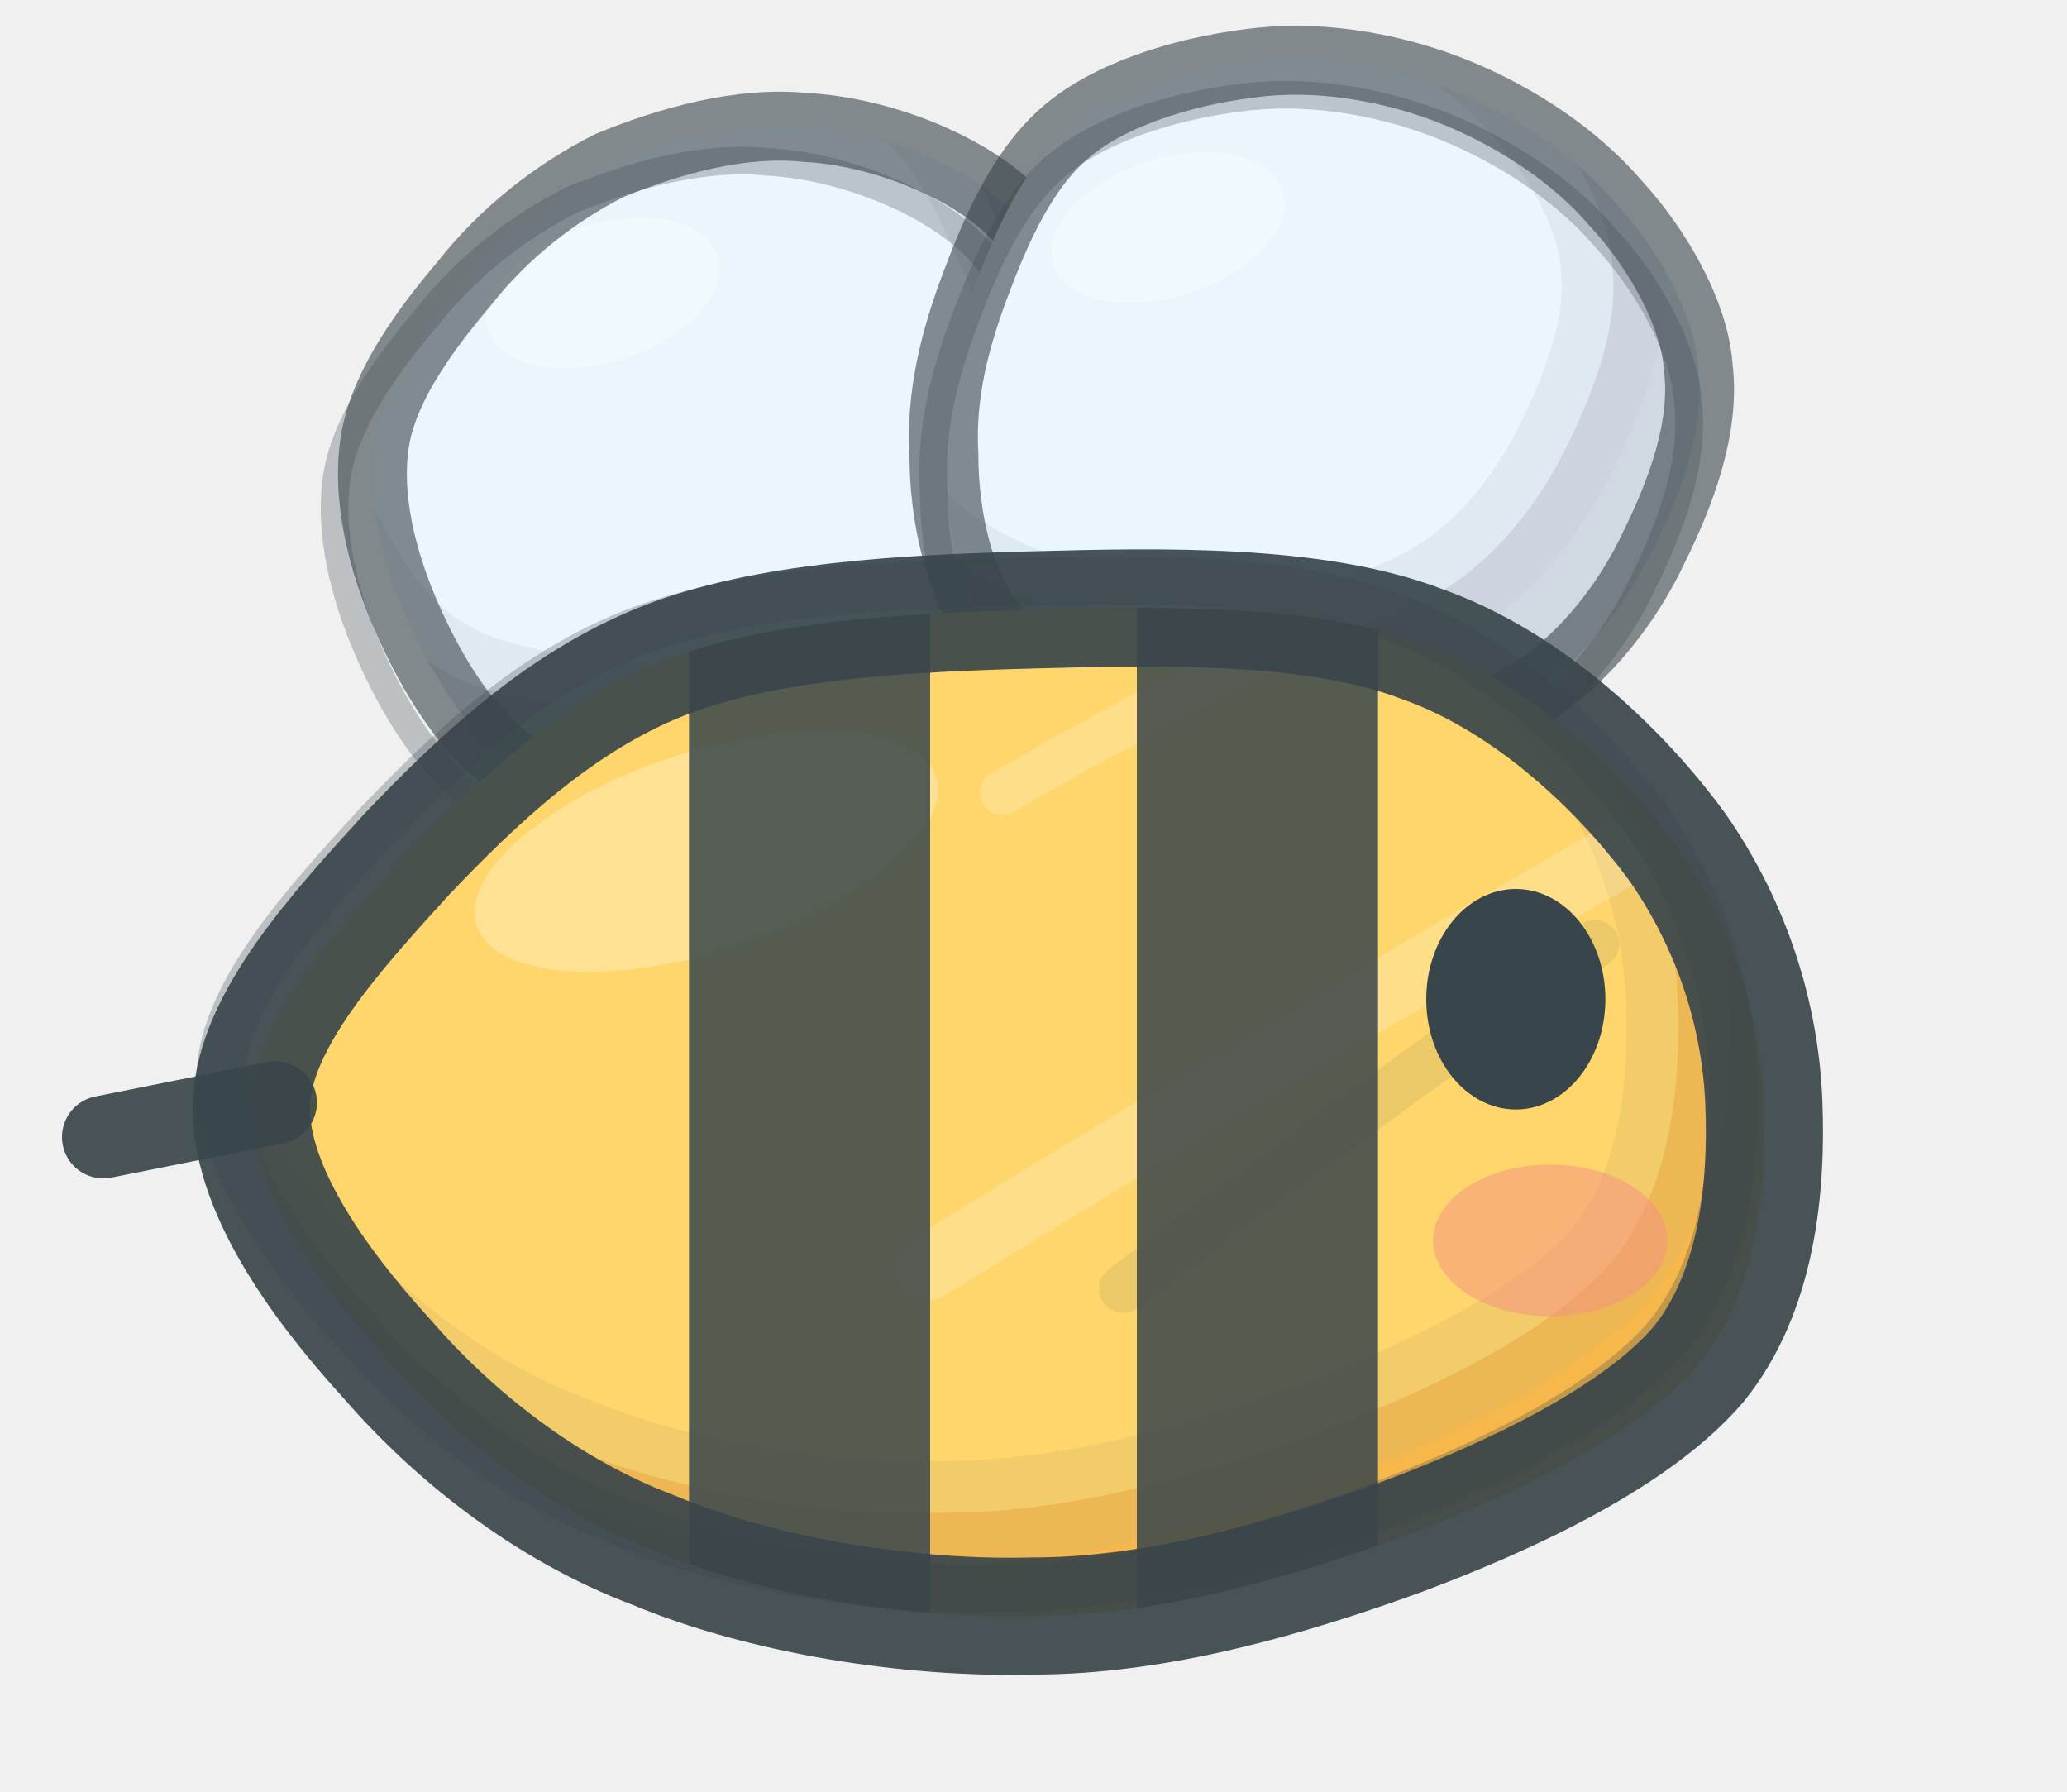
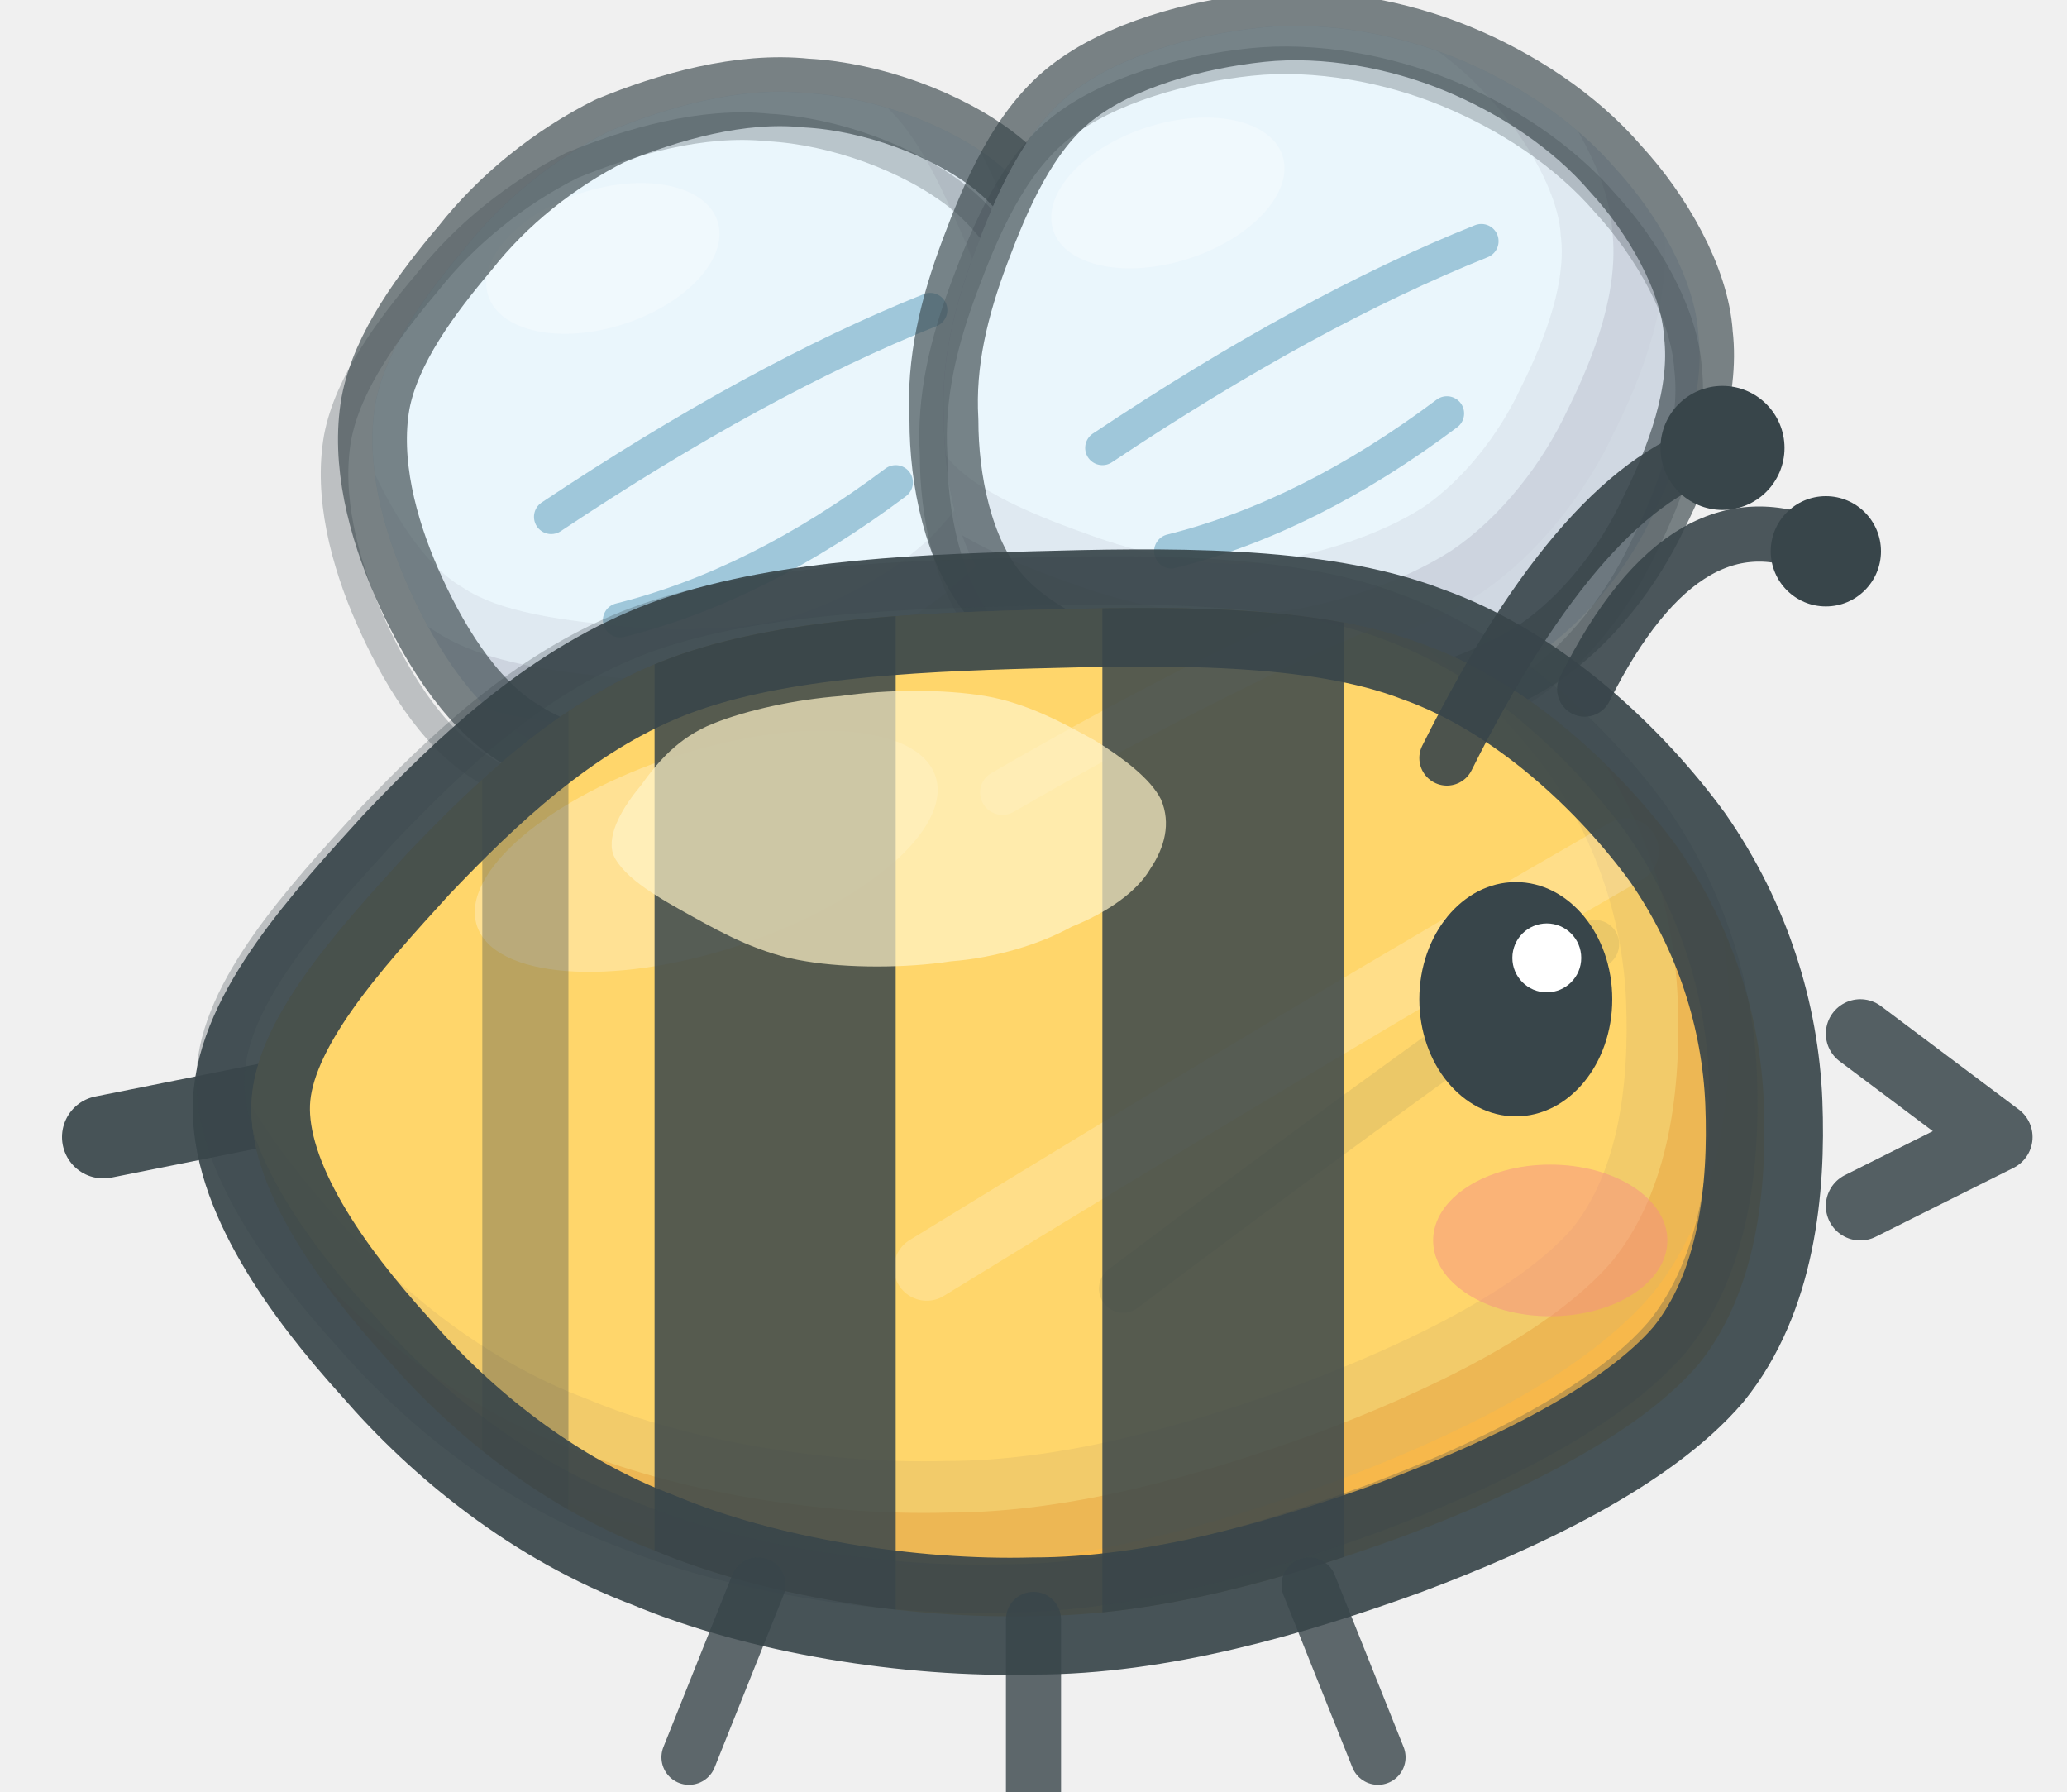
<svg xmlns="http://www.w3.org/2000/svg" width="60" height="52" viewBox="0 0 60 52">
  <clipPath id="c1">
-     <path d="M31.8 10.2C32.5 11.8 33.1 13.6 33 15.2C32.9 16.9 32.2 18.9 31 20.2C29.9 21.5 28 22.6 26.3 23.2C24.6 23.8 22.5 23.8 20.7 23.7C18.8 23.5 16.6 23.3 15.1 22.3C13.6 21.4 12.5 19.5 11.8 17.9C11.1 16.3 10.6 14.4 10.9 12.7C11.2 11.1 12.4 9.5 13.5 8.2C14.6 6.8 16.1 5.6 17.7 4.8C19.4 4.1 21.5 3.5 23.4 3.7C25.3 3.8 27.5 4.6 28.9 5.7C30.3 6.8 31.1 8.6 31.8 10.2Z" />
+     <path d="M31.8 9.2C32.5 10.8 33.1 12.6 33 14.2C32.9 15.9 32.2 17.9 31 19.2C29.9 20.5 28 21.6 26.3 22.2C24.6 22.8 22.5 22.8 20.7 22.7C18.8 22.5 16.6 22.3 15.1 21.3C13.6 20.4 12.5 18.5 11.8 16.9C11.1 15.3 10.6 13.4 10.9 11.7C11.2 10.1 12.4 8.5 13.5 7.2C14.6 5.8 16.1 4.6 17.7 3.8C19.4 3.1 21.5 2.5 23.4 2.7C25.3 2.8 27.5 3.6 28.9 4.7C30.3 5.8 31.1 7.6 31.8 9.2Z" />
  </clipPath>
-   <path d="M31.8 10.2C32.5 11.8 33.1 13.6 33 15.2C32.9 16.9 32.2 18.9 31 20.2C29.9 21.5 28 22.6 26.3 23.2C24.6 23.8 22.5 23.8 20.7 23.7C18.8 23.5 16.6 23.3 15.1 22.3C13.6 21.4 12.5 19.5 11.8 17.9C11.1 16.3 10.6 14.4 10.9 12.7C11.2 11.1 12.4 9.5 13.5 8.2C14.6 6.8 16.1 5.6 17.7 4.8C19.4 4.1 21.5 3.5 23.4 3.7C25.3 3.8 27.5 4.6 28.9 5.7C30.3 6.8 31.1 8.6 31.8 10.2Z" fill="#d0d8e2" />
+   <path d="M31.8 9.2C32.5 10.8 33.1 12.6 33 14.2C32.9 15.9 32.2 17.9 31 19.2C29.9 20.5 28 21.6 26.3 22.2C24.6 22.8 22.5 22.8 20.7 22.7C18.8 22.5 16.6 22.3 15.1 21.3C13.6 20.4 12.5 18.5 11.8 16.9C11.1 15.3 10.6 13.4 10.9 11.7C11.2 10.1 12.4 8.5 13.5 7.2C14.6 5.8 16.1 4.6 17.7 3.8C19.4 3.1 21.5 2.5 23.4 2.7C25.3 2.8 27.5 3.6 28.9 4.7C30.3 5.8 31.1 7.6 31.8 9.2Z" fill="#d0d8e2" />
  <g clip-path="url(#c1)">
-     <path d="M31.8 10.2C32.5 11.8 33.1 13.6 33 15.2C32.9 16.9 32.2 18.9 31 20.2C29.9 21.5 28 22.6 26.3 23.2C24.6 23.8 22.5 23.8 20.7 23.7C18.8 23.5 16.6 23.3 15.1 22.3C13.6 21.4 12.5 19.5 11.8 17.9C11.1 16.3 10.6 14.4 10.9 12.7C11.2 11.1 12.4 9.5 13.5 8.2C14.6 6.8 16.1 5.6 17.7 4.8C19.4 4.1 21.5 3.5 23.4 3.7C25.3 3.8 27.5 4.6 28.9 5.7C30.3 6.8 31.1 8.6 31.8 10.2Z" fill="#EAF6FC" transform="translate(-2.5 -3)" />
-     <path d="M31.8 10.2C32.5 11.8 33.1 13.6 33 15.2C32.9 16.9 32.2 18.9 31 20.2C29.9 21.5 28 22.6 26.3 23.2C24.6 23.8 22.5 23.8 20.7 23.7C18.8 23.5 16.6 23.3 15.1 22.3C13.6 21.4 12.5 19.5 11.8 17.9C11.1 16.3 10.6 14.4 10.9 12.7C11.2 11.1 12.4 9.5 13.5 8.2C14.6 6.8 16.1 5.6 17.7 4.8C19.4 4.1 21.5 3.5 23.4 3.7C25.3 3.8 27.5 4.6 28.9 5.7C30.3 6.8 31.1 8.6 31.8 10.2Z" fill="none" stroke="#c6cdd8" stroke-width="3" opacity="0.32" transform="translate(-2.5 -3)" />
-     <ellipse cx="17.5" cy="8.5" rx="3.5" ry="2" fill="#fff" opacity="0.28" transform="rotate(-18 17.5 8.5)" />
+     <path d="M31.8 9.2C32.5 10.8 33.1 12.6 33 14.2C32.9 15.9 32.2 17.9 31 19.2C29.9 20.5 28 21.6 26.3 22.2C24.6 22.8 22.5 22.8 20.7 22.7C18.8 22.5 16.6 22.3 15.1 21.3C13.6 20.4 12.5 18.5 11.8 16.9C11.1 15.3 10.6 13.4 10.9 11.7C11.2 10.1 12.4 8.5 13.5 7.2C14.6 5.8 16.1 4.6 17.7 3.8C19.4 3.1 21.5 2.5 23.4 2.7C25.3 2.8 27.5 3.6 28.9 4.7C30.3 5.8 31.1 7.6 31.8 9.2Z" fill="#EAF6FC" transform="translate(-2.5 -3)" />
+     <path d="M31.8 9.2C32.5 10.8 33.1 12.6 33 14.2C32.9 15.9 32.2 17.9 31 19.2C29.9 20.5 28 21.6 26.3 22.2C24.6 22.8 22.5 22.8 20.7 22.7C18.8 22.5 16.6 22.3 15.1 21.3C13.6 20.4 12.5 18.5 11.8 16.9C11.1 15.3 10.6 13.4 10.9 11.7C11.2 10.1 12.4 8.5 13.5 7.2C14.6 5.8 16.1 4.6 17.7 3.8C19.4 3.1 21.5 2.5 23.4 2.7C25.3 2.8 27.5 3.6 28.9 4.7C30.3 5.8 31.1 7.6 31.8 9.2Z" fill="none" stroke="#c6cdd8" stroke-width="3" opacity="0.32" transform="translate(-2.5 -3)" />
+     <ellipse cx="17.5" cy="7.5" rx="3.5" ry="2" fill="#fff" opacity="0.28" transform="rotate(-18 17.5 7.5)" />
  </g>
-   <path d="M31.8 10.2C32.5 11.8 33.1 13.6 33 15.2C32.9 16.9 32.2 18.9 31 20.2C29.9 21.5 28 22.6 26.3 23.2C24.6 23.8 22.5 23.8 20.7 23.7C18.8 23.5 16.6 23.3 15.1 22.3C13.6 21.4 12.5 19.5 11.8 17.9C11.1 16.3 10.6 14.4 10.9 12.7C11.2 11.1 12.4 9.5 13.5 8.2C14.6 6.8 16.1 5.6 17.7 4.8C19.4 4.1 21.5 3.5 23.4 3.7C25.3 3.8 27.5 4.6 28.9 5.7C30.3 6.8 31.1 8.6 31.8 10.2Z" fill="none" stroke="#38454A" stroke-width="2" stroke-linejoin="round" stroke-linecap="round" opacity="0.6" />
-   <path d="M31.8 10.2C32.5 11.8 33.1 13.6 33 15.2C32.9 16.9 32.2 18.9 31 20.2C29.9 21.5 28 22.6 26.3 23.2C24.6 23.8 22.5 23.8 20.7 23.7C18.8 23.5 16.6 23.3 15.1 22.3C13.6 21.4 12.5 19.5 11.8 17.9C11.1 16.3 10.6 14.4 10.9 12.7C11.2 11.1 12.4 9.5 13.5 8.2C14.6 6.8 16.1 5.6 17.7 4.8C19.4 4.1 21.5 3.5 23.4 3.7C25.3 3.8 27.5 4.6 28.9 5.7C30.3 6.8 31.1 8.6 31.8 10.2Z" fill="none" stroke="#38454A" stroke-width="0.8" stroke-linejoin="round" opacity="0.28" transform="translate(-1.1 1)" />
+   <path d="M31.8 9.2C32.5 10.8 33.1 12.6 33 14.2C32.9 15.9 32.2 17.9 31 19.2C29.9 20.5 28 21.6 26.3 22.2C24.6 22.8 22.5 22.8 20.7 22.7C18.8 22.5 16.6 22.3 15.1 21.3C13.6 20.4 12.5 18.5 11.8 16.9C11.1 15.3 10.6 13.4 10.9 11.7C11.2 10.1 12.4 8.5 13.5 7.2C14.6 5.8 16.1 4.6 17.7 3.8C19.4 3.1 21.5 2.5 23.4 2.7C25.3 2.8 27.5 3.6 28.9 4.7C30.3 5.8 31.1 7.6 31.8 9.2Z" fill="none" stroke="#38454A" stroke-width="2" stroke-linejoin="round" stroke-linecap="round" opacity="0.65" />
+   <path d="M31.8 9.2C32.5 10.8 33.1 12.6 33 14.2C32.9 15.9 32.2 17.9 31 19.2C29.9 20.5 28 21.6 26.3 22.2C24.6 22.8 22.5 22.8 20.7 22.7C18.8 22.5 16.6 22.3 15.1 21.3C13.6 20.4 12.5 18.5 11.8 16.9C11.1 15.3 10.6 13.4 10.9 11.7C11.2 10.1 12.4 8.5 13.5 7.2C14.6 5.8 16.1 4.6 17.7 3.8C19.4 3.1 21.5 2.5 23.4 2.7C25.3 2.8 27.5 3.6 28.9 4.7C30.3 5.8 31.1 7.6 31.8 9.2Z" fill="none" stroke="#38454A" stroke-width="0.8" stroke-linejoin="round" opacity="0.28" transform="translate(-1.1 1)" />
+   <path d="M16 15 q6 -4 11 -6 M18 18 q4 -1 8 -4" fill="none" stroke="#7FB4CC" stroke-width="1" stroke-linecap="round" stroke-linejoin="round" opacity="0.7" />
  <clipPath id="c2">
-     <path d="M48 15.9C47.3 17.4 46.1 19 44.6 20C43.2 20.9 41.1 21.6 39.3 21.8C37.5 22 35.5 21.6 33.8 21C32.1 20.4 30 19.6 28.9 18.3C27.8 17 27.4 14.9 27.4 13.2C27.3 11.5 27.7 9.9 28.3 8.3C28.9 6.7 29.7 4.8 31.1 3.7C32.5 2.6 34.7 2 36.6 1.8C38.5 1.6 40.6 2 42.3 2.7C44 3.4 45.7 4.5 46.9 5.9C48.1 7.2 49.2 9.1 49.3 10.7C49.5 12.4 48.8 14.3 48 15.9Z" />
+     <path d="M48 14.9C47.3 16.4 46.1 18 44.6 19C43.2 19.9 41.1 20.6 39.3 20.8C37.5 21 35.5 20.6 33.8 20C32.1 19.4 30 18.6 28.9 17.3C27.8 16 27.4 13.9 27.4 12.2C27.3 10.5 27.7 8.9 28.3 7.3C28.9 5.7 29.7 3.8 31.1 2.7C32.5 1.6 34.7 1 36.6 0.8C38.5 0.6 40.6 1 42.3 1.7C44 2.4 45.7 3.5 46.9 4.9C48.1 6.2 49.2 8.1 49.3 9.7C49.5 11.4 48.8 13.3 48 14.9Z" />
  </clipPath>
-   <path d="M48 15.9C47.3 17.4 46.1 19 44.6 20C43.2 20.9 41.1 21.6 39.3 21.8C37.5 22 35.5 21.6 33.8 21C32.1 20.4 30 19.6 28.9 18.3C27.8 17 27.4 14.9 27.4 13.2C27.3 11.5 27.7 9.9 28.3 8.3C28.9 6.7 29.7 4.8 31.1 3.7C32.5 2.6 34.7 2 36.6 1.8C38.5 1.6 40.6 2 42.3 2.7C44 3.4 45.7 4.5 46.9 5.9C48.1 7.2 49.2 9.1 49.3 10.7C49.5 12.4 48.8 14.3 48 15.9Z" fill="#d0d8e2" />
+   <path d="M48 14.9C47.3 16.4 46.1 18 44.6 19C43.2 19.9 41.1 20.6 39.3 20.8C37.5 21 35.5 20.6 33.8 20C32.1 19.4 30 18.6 28.9 17.3C27.8 16 27.4 13.9 27.4 12.2C27.3 10.5 27.7 8.9 28.3 7.3C28.9 5.7 29.7 3.8 31.1 2.7C32.5 1.6 34.7 1 36.6 0.8C38.5 0.6 40.6 1 42.3 1.7C44 2.4 45.7 3.5 46.9 4.9C48.1 6.2 49.2 8.1 49.3 9.7C49.5 11.4 48.8 13.3 48 14.9Z" fill="#d0d8e2" />
  <g clip-path="url(#c2)">
-     <path d="M48 15.9C47.3 17.4 46.1 19 44.6 20C43.2 20.9 41.1 21.6 39.3 21.8C37.5 22 35.5 21.6 33.8 21C32.1 20.4 30 19.6 28.9 18.3C27.8 17 27.4 14.9 27.4 13.2C27.3 11.5 27.7 9.9 28.3 8.3C28.9 6.7 29.7 4.8 31.1 3.7C32.5 2.6 34.7 2 36.6 1.8C38.5 1.6 40.6 2 42.3 2.7C44 3.4 45.7 4.5 46.9 5.9C48.1 7.2 49.2 9.1 49.3 10.7C49.5 12.4 48.8 14.3 48 15.9Z" fill="#EAF6FC" transform="translate(-2.5 -3)" />
-     <path d="M48 15.9C47.3 17.4 46.1 19 44.6 20C43.2 20.9 41.1 21.6 39.3 21.8C37.5 22 35.5 21.6 33.8 21C32.1 20.4 30 19.6 28.9 18.3C27.8 17 27.4 14.9 27.4 13.2C27.3 11.5 27.7 9.9 28.3 8.3C28.9 6.7 29.7 4.8 31.1 3.7C32.5 2.6 34.7 2 36.6 1.8C38.5 1.6 40.6 2 42.3 2.7C44 3.4 45.7 4.5 46.9 5.9C48.1 7.2 49.2 9.1 49.3 10.7C49.5 12.4 48.8 14.3 48 15.9Z" fill="none" stroke="#c6cdd8" stroke-width="3" opacity="0.32" transform="translate(-2.5 -3)" />
-     <ellipse cx="33.9" cy="6.6" rx="3.5" ry="2" fill="#fff" opacity="0.28" transform="rotate(-18 33.9 6.6)" />
+     <path d="M48 14.9C47.3 16.4 46.1 18 44.6 19C43.2 19.9 41.1 20.6 39.3 20.8C37.5 21 35.5 20.6 33.8 20C32.1 19.4 30 18.6 28.9 17.3C27.8 16 27.4 13.9 27.4 12.2C27.3 10.5 27.7 8.9 28.3 7.3C28.9 5.7 29.7 3.8 31.1 2.7C32.5 1.6 34.7 1 36.6 0.8C38.5 0.6 40.6 1 42.3 1.7C44 2.4 45.7 3.5 46.9 4.9C48.1 6.2 49.2 8.1 49.3 9.7C49.5 11.4 48.8 13.3 48 14.9Z" fill="#EAF6FC" transform="translate(-2.5 -3)" />
+     <path d="M48 14.9C47.3 16.4 46.1 18 44.6 19C43.2 19.9 41.1 20.6 39.3 20.8C37.5 21 35.5 20.6 33.8 20C32.1 19.4 30 18.6 28.9 17.3C27.8 16 27.4 13.9 27.4 12.2C27.3 10.5 27.7 8.9 28.3 7.3C28.9 5.7 29.7 3.8 31.1 2.7C32.5 1.6 34.7 1 36.6 0.8C38.5 0.6 40.6 1 42.3 1.7C44 2.4 45.7 3.5 46.9 4.9C48.1 6.2 49.2 8.1 49.3 9.7C49.5 11.4 48.8 13.3 48 14.9Z" fill="none" stroke="#c6cdd8" stroke-width="3" opacity="0.32" transform="translate(-2.5 -3)" />
+     <ellipse cx="33.9" cy="5.6" rx="3.5" ry="2" fill="#fff" opacity="0.28" transform="rotate(-18 33.9 5.6)" />
  </g>
-   <path d="M48 15.9C47.3 17.4 46.1 19 44.6 20C43.2 20.9 41.1 21.6 39.3 21.8C37.5 22 35.5 21.6 33.8 21C32.1 20.4 30 19.6 28.9 18.3C27.8 17 27.4 14.9 27.4 13.2C27.3 11.5 27.7 9.9 28.3 8.3C28.9 6.7 29.7 4.8 31.1 3.7C32.5 2.6 34.7 2 36.6 1.8C38.5 1.6 40.6 2 42.3 2.7C44 3.4 45.7 4.5 46.9 5.9C48.1 7.2 49.2 9.1 49.3 10.7C49.5 12.4 48.8 14.3 48 15.9Z" fill="none" stroke="#38454A" stroke-width="2" stroke-linejoin="round" stroke-linecap="round" opacity="0.6" />
-   <path d="M48 15.9C47.3 17.4 46.1 19 44.6 20C43.2 20.9 41.1 21.6 39.3 21.8C37.5 22 35.5 21.6 33.8 21C32.1 20.4 30 19.6 28.9 18.3C27.8 17 27.4 14.9 27.4 13.2C27.3 11.5 27.7 9.9 28.3 8.3C28.9 6.7 29.7 4.8 31.1 3.7C32.5 2.6 34.7 2 36.6 1.8C38.5 1.6 40.6 2 42.3 2.7C44 3.4 45.7 4.5 46.9 5.9C48.1 7.2 49.2 9.1 49.3 10.7C49.5 12.4 48.8 14.3 48 15.9Z" fill="none" stroke="#38454A" stroke-width="0.8" stroke-linejoin="round" opacity="0.28" transform="translate(-0.3 1)" />
+   <path d="M48 14.9C47.3 16.4 46.1 18 44.6 19C43.2 19.9 41.1 20.6 39.3 20.8C37.5 21 35.5 20.6 33.8 20C32.1 19.4 30 18.6 28.9 17.3C27.8 16 27.4 13.9 27.4 12.2C27.3 10.5 27.7 8.9 28.3 7.3C28.9 5.7 29.7 3.8 31.1 2.7C32.5 1.6 34.7 1 36.6 0.8C38.5 0.6 40.6 1 42.3 1.7C44 2.4 45.7 3.5 46.9 4.9C48.1 6.2 49.2 8.1 49.3 9.7C49.5 11.4 48.8 13.3 48 14.9Z" fill="none" stroke="#38454A" stroke-width="2" stroke-linejoin="round" stroke-linecap="round" opacity="0.65" />
+   <path d="M48 14.9C47.3 16.4 46.1 18 44.6 19C43.2 19.9 41.1 20.6 39.3 20.8C37.5 21 35.5 20.6 33.8 20C32.1 19.4 30 18.6 28.9 17.3C27.8 16 27.4 13.9 27.4 12.2C27.3 10.5 27.7 8.9 28.3 7.3C28.9 5.7 29.7 3.8 31.1 2.7C32.5 1.6 34.7 1 36.6 0.8C38.5 0.6 40.6 1 42.3 1.7C44 2.4 45.7 3.5 46.9 4.9C48.1 6.2 49.2 8.1 49.3 9.7C49.5 11.4 48.8 13.3 48 14.9Z" fill="none" stroke="#38454A" stroke-width="0.8" stroke-linejoin="round" opacity="0.28" transform="translate(-0.3 1)" />
+   <path d="M32 13 q6 -4 11 -6 M34 16 q4 -1 8 -4" fill="none" stroke="#7FB4CC" stroke-width="1" stroke-linecap="round" stroke-linejoin="round" opacity="0.7" />
+   <path d="M8 32 l-5 1" fill="none" stroke="#38454A" stroke-width="2.4" stroke-linecap="round" stroke-linejoin="round" opacity="0.92" />
+   <path d="M54 30 l4 3 l-4 2" fill="none" stroke="#38454A" stroke-width="2" stroke-linecap="round" stroke-linejoin="round" opacity="0.85" />
  <clipPath id="c3">
    <path d="M51.2 32C51.3 34.5 51 37.5 49.3 39.6C47.5 41.7 43.9 43.4 40.7 44.6C37.4 45.8 33.6 46.9 30 46.9C26.4 47 22.1 46.3 19 45C15.8 43.8 13.1 41.6 11.2 39.4C9.2 37.2 7.2 34.4 7.3 32C7.4 29.6 9.8 27 11.8 24.8C13.8 22.7 16.2 20.4 19.2 19.2C22.2 18 26.3 17.8 30 17.7C33.7 17.6 38.2 17.5 41.3 18.7C44.4 19.8 47.1 22.4 48.7 24.6C50.3 26.9 51.1 29.5 51.2 32Z" />
  </clipPath>
  <path d="M51.2 32C51.3 34.5 51 37.5 49.3 39.6C47.5 41.7 43.9 43.4 40.7 44.6C37.4 45.8 33.6 46.9 30 46.9C26.4 47 22.1 46.3 19 45C15.8 43.8 13.1 41.6 11.2 39.4C9.2 37.2 7.2 34.4 7.3 32C7.4 29.6 9.8 27 11.8 24.8C13.8 22.7 16.2 20.4 19.2 19.2C22.2 18 26.3 17.8 30 17.7C33.7 17.6 38.2 17.5 41.3 18.7C44.4 19.8 47.1 22.4 48.7 24.6C50.3 26.9 51.1 29.5 51.2 32Z" fill="#F7B84B" />
  <g clip-path="url(#c3)">
    <path d="M51.2 32C51.3 34.5 51 37.5 49.3 39.6C47.5 41.7 43.9 43.4 40.7 44.6C37.4 45.8 33.6 46.9 30 46.9C26.4 47 22.1 46.3 19 45C15.8 43.8 13.1 41.6 11.2 39.4C9.2 37.2 7.2 34.4 7.3 32C7.4 29.6 9.8 27 11.8 24.8C13.8 22.7 16.2 20.4 19.2 19.2C22.2 18 26.3 17.8 30 17.7C33.7 17.6 38.2 17.5 41.3 18.7C44.4 19.8 47.1 22.4 48.7 24.6C50.3 26.9 51.1 29.5 51.2 32Z" fill="#FFD66B" transform="translate(-2.5 -3)" />
    <path d="M51.2 32C51.3 34.5 51 37.5 49.3 39.6C47.5 41.7 43.9 43.4 40.7 44.6C37.4 45.8 33.6 46.9 30 46.9C26.4 47 22.1 46.3 19 45C15.8 43.8 13.1 41.6 11.2 39.4C9.2 37.2 7.2 34.4 7.3 32C7.4 29.6 9.8 27 11.8 24.8C13.8 22.7 16.2 20.4 19.2 19.2C22.2 18 26.3 17.8 30 17.7C33.7 17.6 38.2 17.5 41.3 18.7C44.4 19.8 47.1 22.4 48.7 24.6C50.3 26.9 51.1 29.5 51.2 32Z" fill="none" stroke="#d6b467" stroke-width="3" opacity="0.32" transform="translate(-2.5 -3)" />
    <path d="M29.1 23q5.7 -3.3 10.6 -5.4" stroke="#ffffff" stroke-width="1.3" stroke-linecap="round" fill="none" opacity="0.2" />
    <path d="M12.4 21.3q4.6 -5 12.8 -10" stroke="#ffffff" stroke-width="1.4" stroke-linecap="round" fill="none" opacity="0.2" />
    <path d="M26.9 36.8q11.4 -7 20.3 -12.1" stroke="#ffffff" stroke-width="1.9" stroke-linecap="round" fill="none" opacity="0.2" />
    <path d="M38 38.3q8.1 -6.2 16.6 -12.4" stroke="#38454A" stroke-width="1.1" stroke-linecap="round" fill="none" opacity="0" />
    <path d="M32.6 37.4q6.9 -5.2 13.7 -10" stroke="#38454A" stroke-width="1.4" stroke-linecap="round" fill="none" opacity="0.1" />
    <path d="M32.6 44q4.3 -4.5 9.8 -5.1" stroke="#38454A" stroke-width="1.1" stroke-linecap="round" fill="none" opacity="0" />
    <ellipse cx="20.5" cy="24.7" rx="7" ry="2.9" fill="#fff" opacity="0.28" transform="rotate(-18 20.5 24.7)" />
-     <rect x="20" y="10" width="7" height="40" fill="#38454A" opacity=".85" />
-     <rect x="33" y="10" width="7" height="40" fill="#38454A" opacity=".85" />
+     <rect x="19" y="10" width="7" height="44" fill="#38454A" opacity=".85" />
+     <rect x="32" y="10" width="7" height="44" fill="#38454A" opacity=".85" />
+     <rect x="14" y="10" width="2.5" height="44" fill="#38454A" opacity=".35" />
  </g>
  <path d="M51.2 32C51.3 34.5 51 37.5 49.3 39.6C47.5 41.7 43.9 43.4 40.7 44.6C37.4 45.8 33.6 46.9 30 46.9C26.4 47 22.1 46.3 19 45C15.8 43.8 13.1 41.6 11.2 39.4C9.2 37.2 7.2 34.4 7.3 32C7.4 29.6 9.8 27 11.8 24.8C13.8 22.7 16.2 20.4 19.2 19.2C22.2 18 26.3 17.8 30 17.7C33.7 17.6 38.2 17.5 41.3 18.7C44.4 19.8 47.1 22.4 48.7 24.6C50.3 26.9 51.1 29.5 51.2 32Z" fill="none" stroke="#38454A" stroke-width="3.4" stroke-linejoin="round" stroke-linecap="round" opacity="0.92" />
  <path d="M51.2 32C51.3 34.5 51 37.5 49.3 39.6C47.5 41.7 43.9 43.4 40.7 44.6C37.4 45.8 33.6 46.9 30 46.9C26.4 47 22.1 46.3 19 45C15.8 43.8 13.1 41.6 11.2 39.4C9.2 37.2 7.2 34.4 7.3 32C7.4 29.6 9.8 27 11.8 24.8C13.8 22.7 16.2 20.4 19.2 19.2C22.2 18 26.3 17.8 30 17.7C33.7 17.6 38.2 17.5 41.3 18.7C44.4 19.8 47.1 22.4 48.7 24.6C50.3 26.9 51.1 29.5 51.2 32Z" fill="none" stroke="#38454A" stroke-width="1.4" stroke-linejoin="round" opacity="0.28" transform="translate(-0.9 -0.8)" />
-   <ellipse cx="44" cy="29" rx="2.6" ry="3.2" fill="#38454A" />
+   <path d="M33.7 23.2C34 23.9 33.8 24.6 33.4 25.2C33 25.9 32.1 26.5 31.1 26.9C30.2 27.4 28.9 27.8 27.6 27.9C26.3 28.1 24.6 28.1 23.4 27.9C22.1 27.7 21 27.1 20.1 26.6C19.2 26.1 18.1 25.5 17.8 24.8C17.6 24.2 18.1 23.4 18.6 22.8C19.1 22.1 19.7 21.4 20.7 21C21.7 20.6 23.1 20.3 24.4 20.2C25.8 20 27.4 20 28.6 20.2C29.8 20.4 30.9 21 31.8 21.5C32.6 22 33.4 22.6 33.7 23.2Z" fill="#FFF3C8" opacity="0.7" />
+   <path d="M42 22 q4 -8 8 -9 M46 20 q3 -6 7 -4" fill="none" stroke="#38454A" stroke-width="1.6" stroke-linecap="round" stroke-linejoin="round" opacity="0.9" />
+   <circle cx="50" cy="13" r="1.8" fill="#38454A" />
+   <circle cx="53" cy="16" r="1.6" fill="#38454A" />
+   <ellipse cx="44" cy="29" rx="2.8" ry="3.4" fill="#38454A" />
+   <circle cx="44.9" cy="27.8" r="1" fill="#fff" />
  <ellipse cx="45" cy="36" rx="3.4" ry="2.2" fill="#F58F83" opacity=".5" />
-   <path d="M8 32 l-5 1" fill="none" stroke="#38454A" stroke-width="2.4" stroke-linecap="round" stroke-linejoin="round" opacity="0.92" />
+   <path d="M22 46 l-2 5 M30 47 l0 5 M38 46 l2 5" fill="none" stroke="#38454A" stroke-width="1.6" stroke-linecap="round" stroke-linejoin="round" opacity="0.8" />
</svg>
